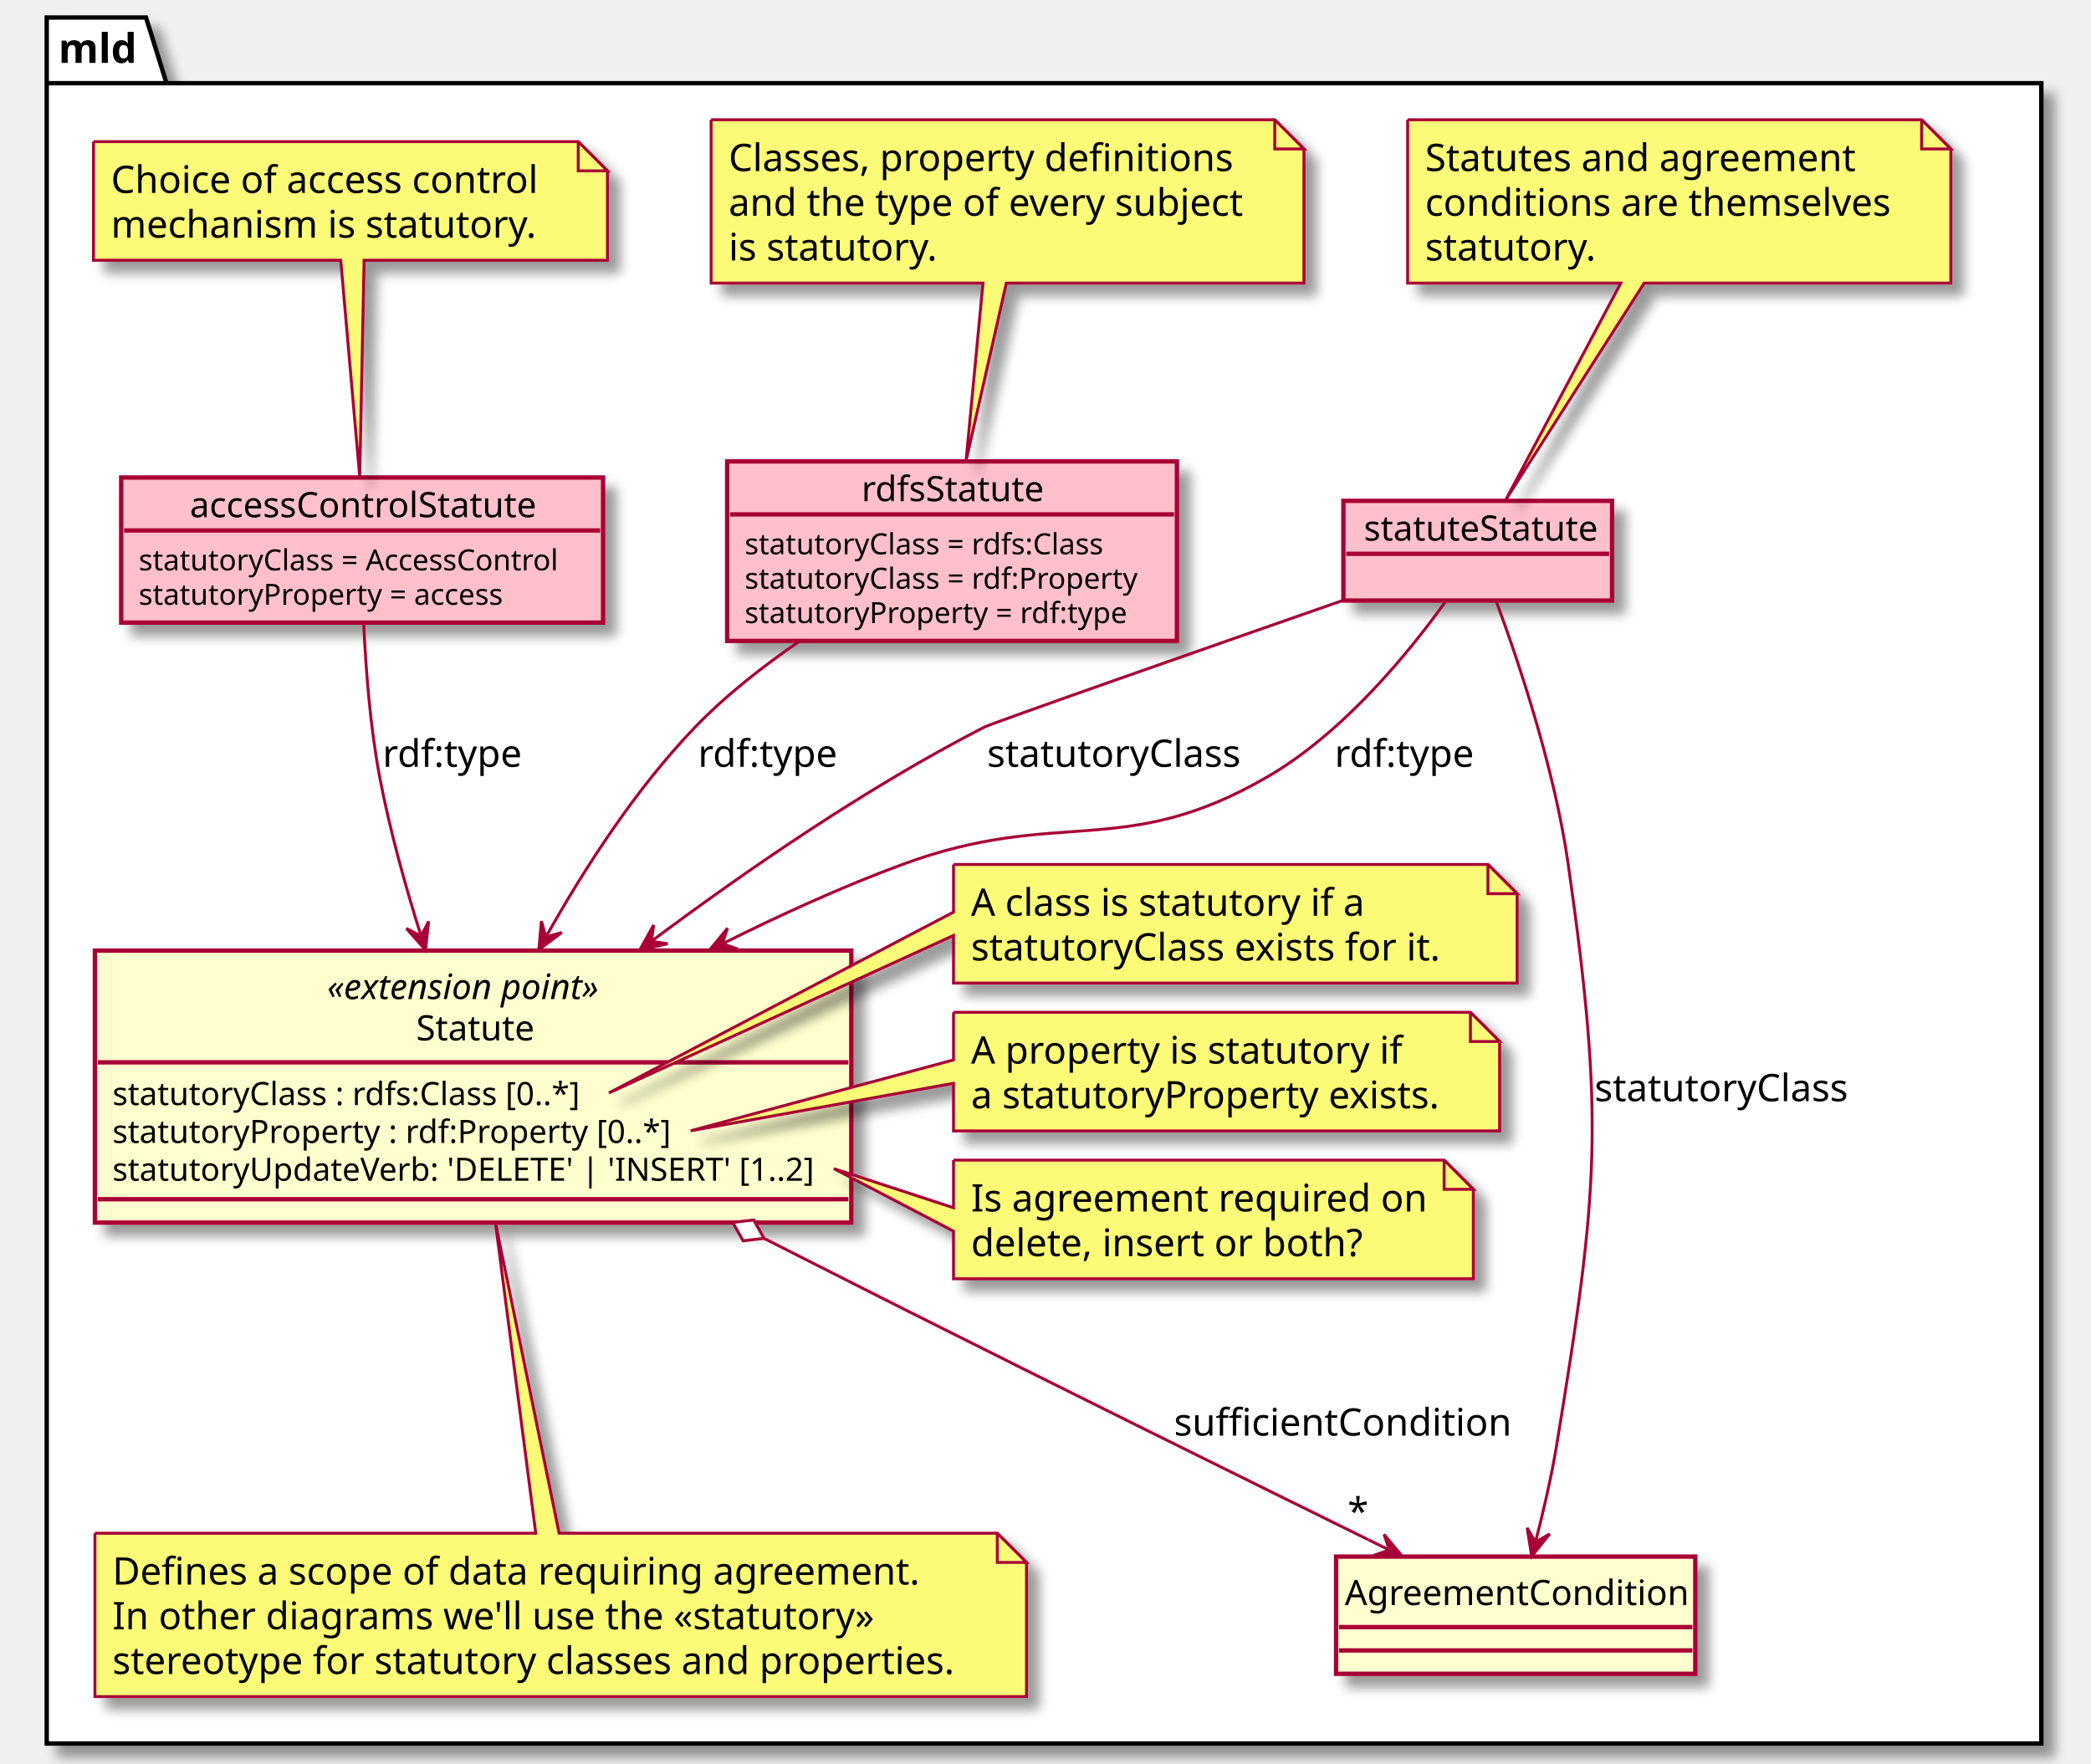
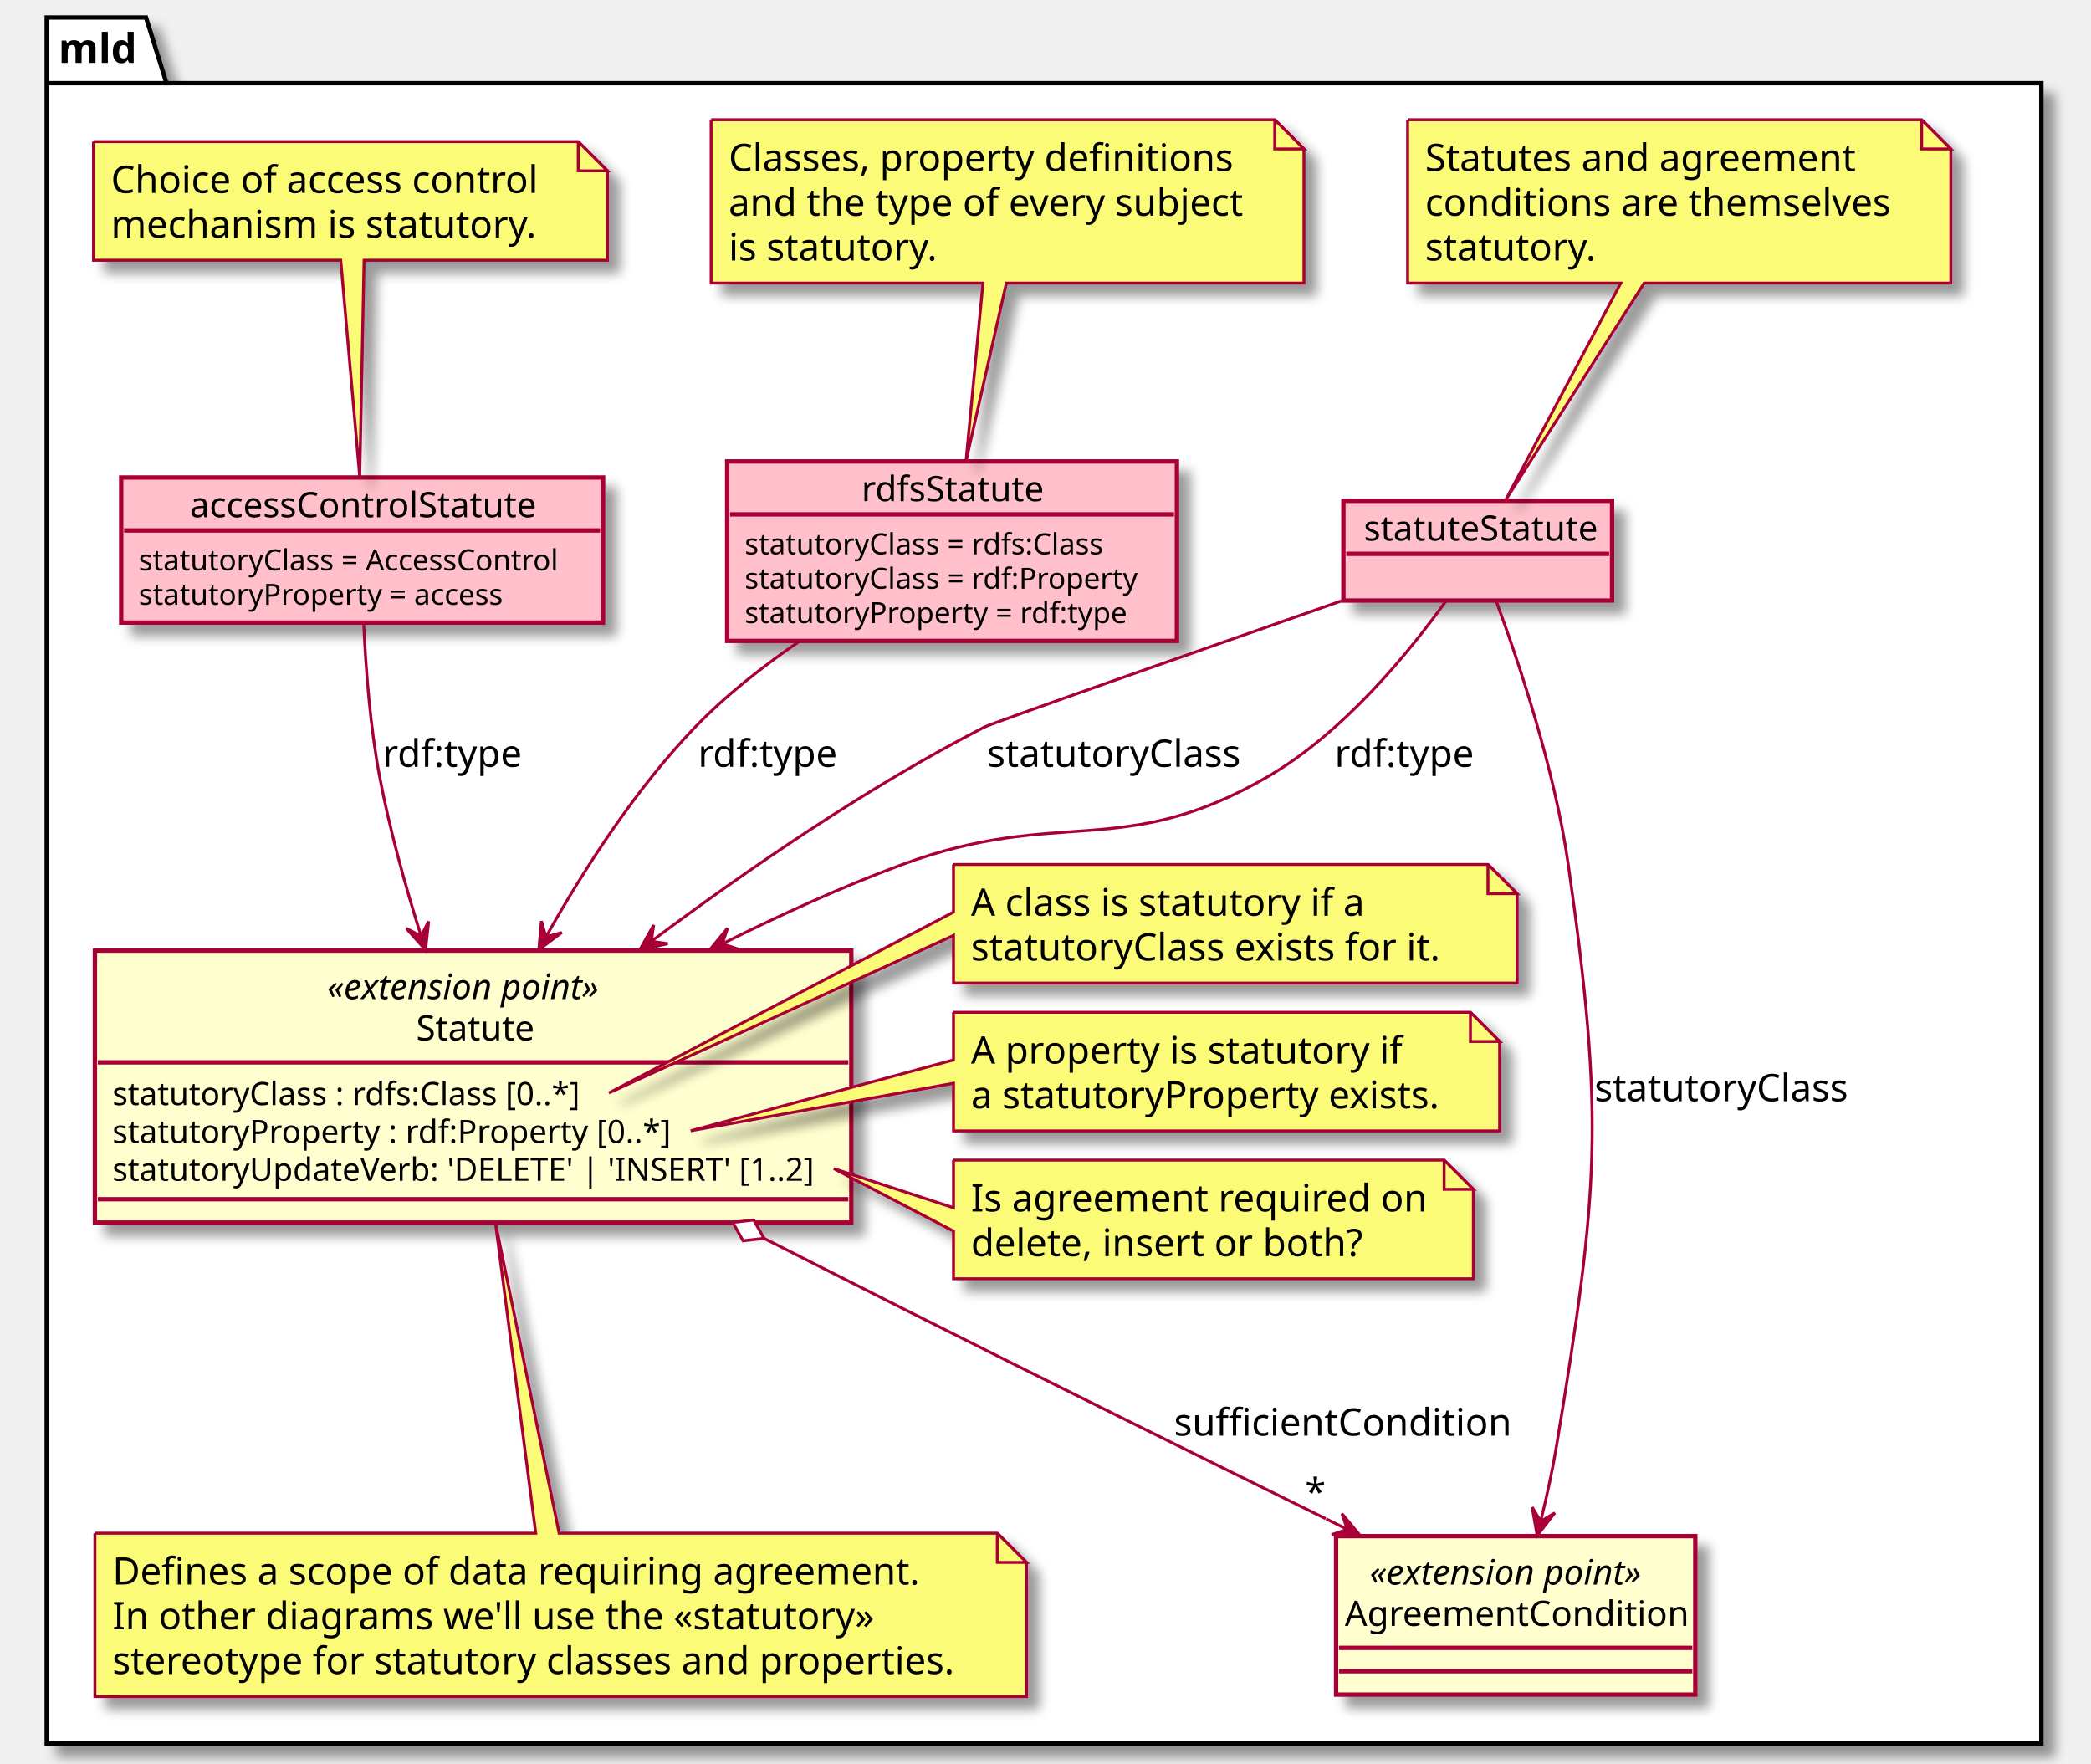
<svg xmlns="http://www.w3.org/2000/svg" contentScriptType="application/ecmascript" contentStyleType="text/css" height="604px" preserveAspectRatio="none" style="width:716px;height:604px;background:#FFFFFF;" version="1.1" viewBox="0 0 716 604" width="716px" zoomAndPan="magnify">
  <defs>
-     <filter height="300%" id="f1op2c9e6fm6e" width="300%" x="-1" y="-1">
+     <filter height="300%" id="f8bysex53wxvo" width="300%" x="-1" y="-1">
      <feGaussianBlur result="blurOut" stdDeviation="2.0" />
      <feColorMatrix in="blurOut" result="blurOut2" type="matrix" values="0 0 0 0 0 0 0 0 0 0 0 0 0 0 0 0 0 0 .4 0" />
      <feOffset dx="4.0" dy="4.0" in="blurOut2" result="blurOut3" />
      <feBlend in="SourceGraphic" in2="blurOut3" mode="normal" />
    </filter>
  </defs>
  <g>
-     <polygon fill="#FFFFFF" filter="url(#f1op2c9e6fm6e)" points="16,6,50,6,57,28.488,699,28.488,699,597,16,597,16,6" style="stroke:#000000;stroke-width:1.5;" />
+     <polygon fill="#FFFFFF" filter="url(#f8bysex53wxvo)" points="16,6,50,6,57,28.488,699,28.488,699,597,16,597,16,6" style="stroke:#000000;stroke-width:1.5;" />
    <line style="stroke:#000000;stroke-width:1.5;" x1="16" x2="57" y1="28.488" y2="28.488" />
    <text fill="#000000" font-family="sans-serif" font-size="14" font-weight="bold" lengthAdjust="spacing" textLength="28" x="20" y="21.535">mld</text>
-     <rect codeLine="11" fill="#FEFECE" filter="url(#f1op2c9e6fm6e)" height="93.131" id="Statute" style="stroke:#A80036;stroke-width:1.5;" width="259" x="32.5" y="325.5" />
+     <rect codeLine="11" fill="#FEFECE" filter="url(#f8bysex53wxvo)" height="93.131" id="Statute" style="stroke:#A80036;stroke-width:1.5;" width="259" x="32.5" y="325.5" />
    <text fill="#000000" font-family="sans-serif" font-size="12" font-style="italic" lengthAdjust="spacing" textLength="100" x="112" y="342.102">«extension point»</text>
    <text fill="#000000" font-family="sans-serif" font-size="12" lengthAdjust="spacing" textLength="39" x="142.5" y="356.234">Statute</text>
    <line style="stroke:#A80036;stroke-width:1.5;" x1="33.5" x2="290.5" y1="363.766" y2="363.766" />
    <text fill="#000000" font-family="sans-serif" font-size="11" lengthAdjust="spacing" textLength="170" x="38.5" y="378.4">statutoryClass : rdfs:Class [0..*]</text>
    <text fill="#000000" font-family="sans-serif" font-size="11" lengthAdjust="spacing" textLength="198" x="38.5" y="391.356">statutoryProperty : rdf:Property [0..*]</text>
    <text fill="#000000" font-family="sans-serif" font-size="11" lengthAdjust="spacing" textLength="247" x="38.5" y="404.31">statutoryUpdateVerb: 'DELETE' | 'INSERT' [1..2]</text>
    <line style="stroke:#A80036;stroke-width:1.5;" x1="33.5" x2="290.5" y1="410.631" y2="410.631" />
-     <path d="M32.5,525 L32.5,580.932 A0,0 0 0 0 32.5,580.932 L351.5,580.932 A0,0 0 0 0 351.5,580.932 L351.5,535 L341.5,525 L191.45,525 L169.65,418.63 L183.45,525 L32.5,525 A0,0 0 0 0 32.5,525 " fill="#FBFB77" filter="url(#f1op2c9e6fm6e)" style="stroke:#A80036;stroke-width:1.0;" />
+     <path d="M32.5,525 L32.5,580.932 A0,0 0 0 0 32.5,580.932 L351.5,580.932 A0,0 0 0 0 351.5,580.932 L351.5,535 L341.5,525 L191.45,525 L169.65,418.63 L183.45,525 L32.5,525 A0,0 0 0 0 32.5,525 " fill="#FBFB77" filter="url(#f8bysex53wxvo)" style="stroke:#A80036;stroke-width:1.0;" />
    <path d="M341.5,525 L341.5,535 L351.5,535 L341.5,525 " fill="#FBFB77" style="stroke:#A80036;stroke-width:1.0;" />
    <text fill="#000000" font-family="sans-serif" font-size="13" lengthAdjust="spacing" textLength="283" x="38.5" y="542.568">Defines a scope of data requiring agreement.</text>
    <text fill="#000000" font-family="sans-serif" font-size="13" lengthAdjust="spacing" textLength="268" x="38.5" y="557.879">In other diagrams we'll use the «statutory»</text>
    <text fill="#000000" font-family="sans-serif" font-size="13" lengthAdjust="spacing" textLength="298" x="38.5" y="573.189">stereotype for statutory classes and properties.</text>
-     <path d="M326.5,296 L326.5,312.31 L208.5,374.243 L326.5,320.31 L326.5,336.621 A0,0 0 0 0 326.5,336.621 L519.5,336.621 A0,0 0 0 0 519.5,336.621 L519.5,306 L509.5,296 L326.5,296 A0,0 0 0 0 326.5,296 " fill="#FBFB77" filter="url(#f1op2c9e6fm6e)" style="stroke:#A80036;stroke-width:1.0;" />
+     <path d="M326.5,296 L326.5,312.31 L208.5,374.243 L326.5,320.31 L326.5,336.621 A0,0 0 0 0 326.5,336.621 L519.5,336.621 A0,0 0 0 0 519.5,336.621 L519.5,306 L509.5,296 L326.5,296 A0,0 0 0 0 326.5,296 " fill="#FBFB77" filter="url(#f8bysex53wxvo)" style="stroke:#A80036;stroke-width:1.0;" />
    <path d="M509.5,296 L509.5,306 L519.5,306 L509.5,296 " fill="#FBFB77" style="stroke:#A80036;stroke-width:1.0;" />
    <text fill="#000000" font-family="sans-serif" font-size="13" lengthAdjust="spacing" textLength="145" x="332.5" y="313.568">A class is statutory if a</text>
    <text fill="#000000" font-family="sans-serif" font-size="13" lengthAdjust="spacing" textLength="172" x="332.5" y="328.879">statutoryClass exists for it.</text>
-     <path d="M326.5,346.621 L326.5,362.932 L236.5,387.198 L326.5,370.932 L326.5,387.242 A0,0 0 0 0 326.5,387.242 L513.5,387.242 A0,0 0 0 0 513.5,387.242 L513.5,356.621 L503.5,346.621 L326.5,346.621 A0,0 0 0 0 326.5,346.621 " fill="#FBFB77" filter="url(#f1op2c9e6fm6e)" style="stroke:#A80036;stroke-width:1.0;" />
+     <path d="M326.5,346.621 L326.5,362.932 L236.5,387.198 L326.5,370.932 L326.5,387.242 A0,0 0 0 0 326.5,387.242 L513.5,387.242 A0,0 0 0 0 513.5,387.242 L513.5,356.621 L503.5,346.621 L326.5,346.621 A0,0 0 0 0 326.5,346.621 " fill="#FBFB77" filter="url(#f8bysex53wxvo)" style="stroke:#A80036;stroke-width:1.0;" />
    <path d="M503.5,346.621 L503.5,356.621 L513.5,356.621 L503.5,346.621 " fill="#FBFB77" style="stroke:#A80036;stroke-width:1.0;" />
    <text fill="#000000" font-family="sans-serif" font-size="13" lengthAdjust="spacing" textLength="155" x="332.5" y="364.19">A property is statutory if</text>
    <text fill="#000000" font-family="sans-serif" font-size="13" lengthAdjust="spacing" textLength="166" x="332.5" y="379.5">a statutoryProperty exists.</text>
-     <path d="M326.5,397.242 L326.5,413.553 L285.5,400.153 L326.5,421.553 L326.5,437.863 A0,0 0 0 0 326.5,437.863 L504.5,437.863 A0,0 0 0 0 504.5,437.863 L504.5,407.242 L494.5,397.242 L326.5,397.242 A0,0 0 0 0 326.5,397.242 " fill="#FBFB77" filter="url(#f1op2c9e6fm6e)" style="stroke:#A80036;stroke-width:1.0;" />
+     <path d="M326.5,397.242 L326.5,413.553 L285.5,400.153 L326.5,421.553 L326.5,437.863 A0,0 0 0 0 326.5,437.863 L504.5,437.863 A0,0 0 0 0 504.5,437.863 L504.5,407.242 L494.5,397.242 L326.5,397.242 A0,0 0 0 0 326.5,397.242 " fill="#FBFB77" filter="url(#f8bysex53wxvo)" style="stroke:#A80036;stroke-width:1.0;" />
    <path d="M494.5,397.242 L494.5,407.242 L504.5,407.242 L494.5,397.242 " fill="#FBFB77" style="stroke:#A80036;stroke-width:1.0;" />
    <text fill="#000000" font-family="sans-serif" font-size="13" lengthAdjust="spacing" textLength="157" x="332.5" y="414.81">Is agreement required on</text>
    <text fill="#000000" font-family="sans-serif" font-size="13" lengthAdjust="spacing" textLength="137" x="332.5" y="430.121">delete, insert or both?</text>
-     <rect fill="#FEFECE" filter="url(#f1op2c9e6fm6e)" height="40.133" id="AgreementCondition" style="stroke:#A80036;stroke-width:1.5;" width="123" x="457.5" y="533" />
-     <text fill="#000000" font-family="sans-serif" font-size="12" lengthAdjust="spacing" textLength="117" x="460.5" y="549.602">AgreementCondition</text>
-     <line style="stroke:#A80036;stroke-width:1.5;" x1="458.5" x2="579.5" y1="557.133" y2="557.133" />
-     <line style="stroke:#A80036;stroke-width:1.5;" x1="458.5" x2="579.5" y1="565.133" y2="565.133" />
-     <rect fill="#FFC0CB" filter="url(#f1op2c9e6fm6e)" height="34.133" style="stroke:#A80036;stroke-width:1.5;" width="92" x="460" y="171.5" />
+     <rect codeLine="34" fill="#FEFECE" filter="url(#f8bysex53wxvo)" height="54.266" id="AgreementCondition" style="stroke:#A80036;stroke-width:1.5;" width="123" x="457.5" y="526" />
+     <text fill="#000000" font-family="sans-serif" font-size="12" font-style="italic" lengthAdjust="spacing" textLength="100" x="469" y="542.602">«extension point»</text>
+     <text fill="#000000" font-family="sans-serif" font-size="12" lengthAdjust="spacing" textLength="117" x="460.5" y="556.734">AgreementCondition</text>
+     <line style="stroke:#A80036;stroke-width:1.5;" x1="458.5" x2="579.5" y1="564.266" y2="564.266" />
+     <line style="stroke:#A80036;stroke-width:1.5;" x1="458.5" x2="579.5" y1="572.266" y2="572.266" />
+     <rect fill="#FFC0CB" filter="url(#f8bysex53wxvo)" height="34.133" style="stroke:#A80036;stroke-width:1.5;" width="92" x="460" y="171.5" />
    <text fill="#000000" font-family="sans-serif" font-size="12" lengthAdjust="spacing" textLength="78" x="467" y="185.102">statuteStatute</text>
    <line style="stroke:#A80036;stroke-width:1.5;" x1="461" x2="551" y1="189.633" y2="189.633" />
-     <path d="M482,41 L482,96.932 A0,0 0 0 0 482,96.932 L555,96.932 L515.54,171.25 L563,96.932 L668,96.932 A0,0 0 0 0 668,96.932 L668,51 L658,41 L482,41 A0,0 0 0 0 482,41 " fill="#FBFB77" filter="url(#f1op2c9e6fm6e)" style="stroke:#A80036;stroke-width:1.0;" />
+     <path d="M482,41 L482,96.932 A0,0 0 0 0 482,96.932 L555,96.932 L515.54,171.25 L563,96.932 L668,96.932 A0,0 0 0 0 668,96.932 L668,51 L658,41 L482,41 A0,0 0 0 0 482,41 " fill="#FBFB77" filter="url(#f8bysex53wxvo)" style="stroke:#A80036;stroke-width:1.0;" />
    <path d="M658,41 L658,51 L668,51 L658,41 " fill="#FBFB77" style="stroke:#A80036;stroke-width:1.0;" />
    <text fill="#000000" font-family="sans-serif" font-size="13" lengthAdjust="spacing" textLength="148" x="488" y="58.568">Statutes and agreement</text>
    <text fill="#000000" font-family="sans-serif" font-size="13" lengthAdjust="spacing" textLength="165" x="488" y="73.879">conditions are themselves</text>
    <text fill="#000000" font-family="sans-serif" font-size="13" lengthAdjust="spacing" textLength="61" x="488" y="89.189">statutory.</text>
-     <rect fill="#FFC0CB" filter="url(#f1op2c9e6fm6e)" height="61.465" style="stroke:#A80036;stroke-width:1.5;" width="154" x="249" y="158" />
+     <rect fill="#FFC0CB" filter="url(#f8bysex53wxvo)" height="61.465" style="stroke:#A80036;stroke-width:1.5;" width="154" x="249" y="158" />
    <text fill="#000000" font-family="sans-serif" font-size="12" lengthAdjust="spacing" textLength="62" x="295" y="171.602">rdfsStatute</text>
    <line style="stroke:#A80036;stroke-width:1.5;" x1="250" x2="402" y1="176.133" y2="176.133" />
    <text fill="#000000" font-family="sans-serif" font-size="10" lengthAdjust="spacing" textLength="132" x="255" y="189.801">statutoryClass = rdfs:Class</text>
    <text fill="#000000" font-family="sans-serif" font-size="10" lengthAdjust="spacing" textLength="142" x="255" y="201.578">statutoryClass = rdf:Property</text>
    <text fill="#000000" font-family="sans-serif" font-size="10" lengthAdjust="spacing" textLength="137" x="255" y="213.356">statutoryProperty = rdf:type</text>
-     <path d="M243.5,41 L243.5,96.932 A0,0 0 0 0 243.5,96.932 L336.59,96.932 L330.78,157.93 L344.59,96.932 L446.5,96.932 A0,0 0 0 0 446.5,96.932 L446.5,51 L436.5,41 L243.5,41 A0,0 0 0 0 243.5,41 " fill="#FBFB77" filter="url(#f1op2c9e6fm6e)" style="stroke:#A80036;stroke-width:1.0;" />
+     <path d="M243.5,41 L243.5,96.932 A0,0 0 0 0 243.5,96.932 L336.59,96.932 L330.78,157.93 L344.59,96.932 L446.5,96.932 A0,0 0 0 0 446.5,96.932 L446.5,51 L436.5,41 L243.5,41 A0,0 0 0 0 243.5,41 " fill="#FBFB77" filter="url(#f8bysex53wxvo)" style="stroke:#A80036;stroke-width:1.0;" />
    <path d="M436.5,41 L436.5,51 L446.5,51 L436.5,41 " fill="#FBFB77" style="stroke:#A80036;stroke-width:1.0;" />
    <text fill="#000000" font-family="sans-serif" font-size="13" lengthAdjust="spacing" textLength="181" x="249.5" y="58.568">Classes, property definitions</text>
    <text fill="#000000" font-family="sans-serif" font-size="13" lengthAdjust="spacing" textLength="182" x="249.5" y="73.879">and the type of every subject</text>
    <text fill="#000000" font-family="sans-serif" font-size="13" lengthAdjust="spacing" textLength="76" x="249.5" y="89.189">is statutory.</text>
-     <rect fill="#FFC0CB" filter="url(#f1op2c9e6fm6e)" height="49.688" style="stroke:#A80036;stroke-width:1.5;" width="165" x="41.5" y="163.5" />
+     <rect fill="#FFC0CB" filter="url(#f8bysex53wxvo)" height="49.688" style="stroke:#A80036;stroke-width:1.5;" width="165" x="41.5" y="163.5" />
    <text fill="#000000" font-family="sans-serif" font-size="12" lengthAdjust="spacing" textLength="118" x="65" y="177.102">accessControlStatute</text>
    <line style="stroke:#A80036;stroke-width:1.5;" x1="42.5" x2="205.5" y1="181.633" y2="181.633" />
    <text fill="#000000" font-family="sans-serif" font-size="10" lengthAdjust="spacing" textLength="153" x="47.5" y="195.301">statutoryClass = AccessControl</text>
    <text fill="#000000" font-family="sans-serif" font-size="10" lengthAdjust="spacing" textLength="131" x="47.5" y="207.078">statutoryProperty = access</text>
-     <path d="M32,48.5 L32,89.121 A0,0 0 0 0 32,89.121 L116.67,89.121 L123.18,163.29 L124.67,89.121 L208,89.121 A0,0 0 0 0 208,89.121 L208,58.5 L198,48.5 L32,48.5 A0,0 0 0 0 32,48.5 " fill="#FBFB77" filter="url(#f1op2c9e6fm6e)" style="stroke:#A80036;stroke-width:1.0;" />
+     <path d="M32,48.5 L32,89.121 A0,0 0 0 0 32,89.121 L116.67,89.121 L123.18,163.29 L124.67,89.121 L208,89.121 A0,0 0 0 0 208,89.121 L208,58.5 L198,48.5 L32,48.5 A0,0 0 0 0 32,48.5 " fill="#FBFB77" filter="url(#f8bysex53wxvo)" style="stroke:#A80036;stroke-width:1.0;" />
    <path d="M198,48.5 L198,58.5 L208,58.5 L198,48.5 " fill="#FBFB77" style="stroke:#A80036;stroke-width:1.0;" />
    <text fill="#000000" font-family="sans-serif" font-size="13" lengthAdjust="spacing" textLength="155" x="38" y="66.068">Choice of access control</text>
    <text fill="#000000" font-family="sans-serif" font-size="13" lengthAdjust="spacing" textLength="152" x="38" y="81.379">mechanism is statutory.</text>
-     <path codeLine="34" d="M261.613,424.026 C261.613,424.026 294.01,440.46 309,448 C363.37,475.33 425.9,506.23 468.49,527.2 " fill="none" id="Statute-AgreementCondition" style="stroke:#A80036;stroke-width:1.0;" />
-     <polygon fill="#A80036" points="480.23,532.97,473.924,525.404,475.745,530.76,470.389,532.581,480.23,532.97" style="stroke:#A80036;stroke-width:1.0;" />
-     <line style="stroke:#A80036;stroke-width:1.0;" x1="475.745" x2="468.56" y1="530.76" y2="527.23" />
+     <path codeLine="36" d="M261.613,424.026 C261.613,424.026 294.01,440.46 309,448 C357.47,472.36 412.42,499.56 453.95,520.03 " fill="none" id="Statute-AgreementCondition" style="stroke:#A80036;stroke-width:1.0;" />
+     <polygon fill="#A80036" points="465.83,525.89,459.524,518.324,461.345,523.68,455.989,525.501,465.83,525.89" style="stroke:#A80036;stroke-width:1.0;" />
+     <line style="stroke:#A80036;stroke-width:1.0;" x1="461.345" x2="454.17" y1="523.68" y2="520.14" />
    <polygon fill="#FFFFFF" points="250.92,418.58,254.452,424.867,261.613,424.026,258.082,417.738,250.92,418.58" style="stroke:#A80036;stroke-width:1.0;" />
    <text fill="#000000" font-family="sans-serif" font-size="13" lengthAdjust="spacing" textLength="122" x="402" y="491.568">sufficientCondition</text>
-     <text fill="#000000" font-family="sans-serif" font-size="13" lengthAdjust="spacing" textLength="6" x="461.438" y="522.135">*</text>
-     <path codeLine="42" d="M459.97,205.54 C410.93,222.65 339.89,247.52 337,249 C297.1,269.45 255.8,297.85 223.35,322.09 " fill="none" id="statuteStatute-to-Statute" style="stroke:#A80036;stroke-width:1.0;" />
+     <text fill="#000000" font-family="sans-serif" font-size="13" lengthAdjust="spacing" textLength="6" x="446.841" y="515.46">*</text>
+     <path codeLine="44" d="M459.97,205.54 C410.93,222.65 339.89,247.52 337,249 C297.1,269.45 255.8,297.85 223.35,322.09 " fill="none" id="statuteStatute-to-Statute" style="stroke:#A80036;stroke-width:1.0;" />
    <polygon fill="#A80036" points="219.03,325.33,228.63,323.13,223.03,322.33,223.83,316.73,219.03,325.33" style="stroke:#A80036;stroke-width:1.0;" />
    <text fill="#000000" font-family="sans-serif" font-size="13" lengthAdjust="spacing" textLength="91" x="338" y="262.568">statutoryClass</text>
-     <path codeLine="43" d="M495.27,205.58 C482.69,223.15 460.19,250.81 434,266 C384.58,294.67 362.6,276.21 309,296 C288.51,303.56 267.19,313.27 247.35,323.18 " fill="none" id="statuteStatute-to-Statute-1" style="stroke:#A80036;stroke-width:1.0;" />
+     <path codeLine="45" d="M495.27,205.58 C482.69,223.15 460.19,250.81 434,266 C384.58,294.67 362.6,276.21 309,296 C288.51,303.56 267.19,313.27 247.35,323.18 " fill="none" id="statuteStatute-to-Statute-1" style="stroke:#A80036;stroke-width:1.0;" />
    <polygon fill="#A80036" points="242.87,325.43,252.708,324.97,247.339,323.188,249.121,317.819,242.87,325.43" style="stroke:#A80036;stroke-width:1.0;" />
    <text fill="#000000" font-family="sans-serif" font-size="13" lengthAdjust="spacing" textLength="49" x="457" y="262.568">rdf:type</text>
-     <path codeLine="44" d="M512.31,205.78 C519.94,226.41 532.32,263.21 537,296 C549.49,383.58 547.34,407.71 533,495 C531.21,505.87 528.44,517.73 525.83,527.8 " fill="none" id="statuteStatute-to-AgreementCondition" style="stroke:#A80036;stroke-width:1.0;" />
-     <polygon fill="#A80036" points="524.48,532.89,530.661,525.222,525.766,528.058,522.93,523.164,524.48,532.89" style="stroke:#A80036;stroke-width:1.0;" />
+     <path codeLine="46" d="M512.31,205.78 C519.94,226.41 532.32,263.21 537,296 C549.49,383.58 547.34,407.71 533,495 C531.62,503.41 529.64,512.41 527.61,520.71 " fill="none" id="statuteStatute-to-AgreementCondition" style="stroke:#A80036;stroke-width:1.0;" />
+     <polygon fill="#A80036" points="526.35,525.79,532.413,518.029,527.563,520.939,524.652,516.089,526.35,525.79" style="stroke:#A80036;stroke-width:1.0;" />
    <text fill="#000000" font-family="sans-serif" font-size="13" lengthAdjust="spacing" textLength="91" x="546" y="377.068">statutoryClass</text>
-     <path codeLine="56" d="M274.3,219.19 C261.6,227.85 248.62,237.98 238,249 C217.79,269.98 200.21,297.19 187.07,320.58 " fill="none" id="rdfsStatute-to-Statute" style="stroke:#A80036;stroke-width:1.0;" />
+     <path codeLine="58" d="M274.3,219.19 C261.6,227.85 248.62,237.98 238,249 C217.79,269.98 200.21,297.19 187.07,320.58 " fill="none" id="rdfsStatute-to-Statute" style="stroke:#A80036;stroke-width:1.0;" />
    <polygon fill="#A80036" points="184.5,325.21,192.376,319.296,186.934,320.843,185.388,315.401,184.5,325.21" style="stroke:#A80036;stroke-width:1.0;" />
    <text fill="#000000" font-family="sans-serif" font-size="13" lengthAdjust="spacing" textLength="49" x="239" y="262.568">rdf:type</text>
-     <path codeLine="66" d="M124.56,213.8 C125.24,228.92 126.73,248.72 130,266 C133.39,283.9 138.71,303.08 144.05,320.08 " fill="none" id="accessControlStatute-to-Statute" style="stroke:#A80036;stroke-width:1.0;" />
+     <path codeLine="68" d="M124.56,213.8 C125.24,228.92 126.73,248.72 130,266 C133.39,283.9 138.71,303.08 144.05,320.08 " fill="none" id="accessControlStatute-to-Statute" style="stroke:#A80036;stroke-width:1.0;" />
    <polygon fill="#A80036" points="145.7,325.28,146.782,315.491,144.183,320.516,139.159,317.917,145.7,325.28" style="stroke:#A80036;stroke-width:1.0;" />
    <text fill="#000000" font-family="sans-serif" font-size="13" lengthAdjust="spacing" textLength="49" x="131" y="262.568">rdf:type</text>
  </g>
</svg>
